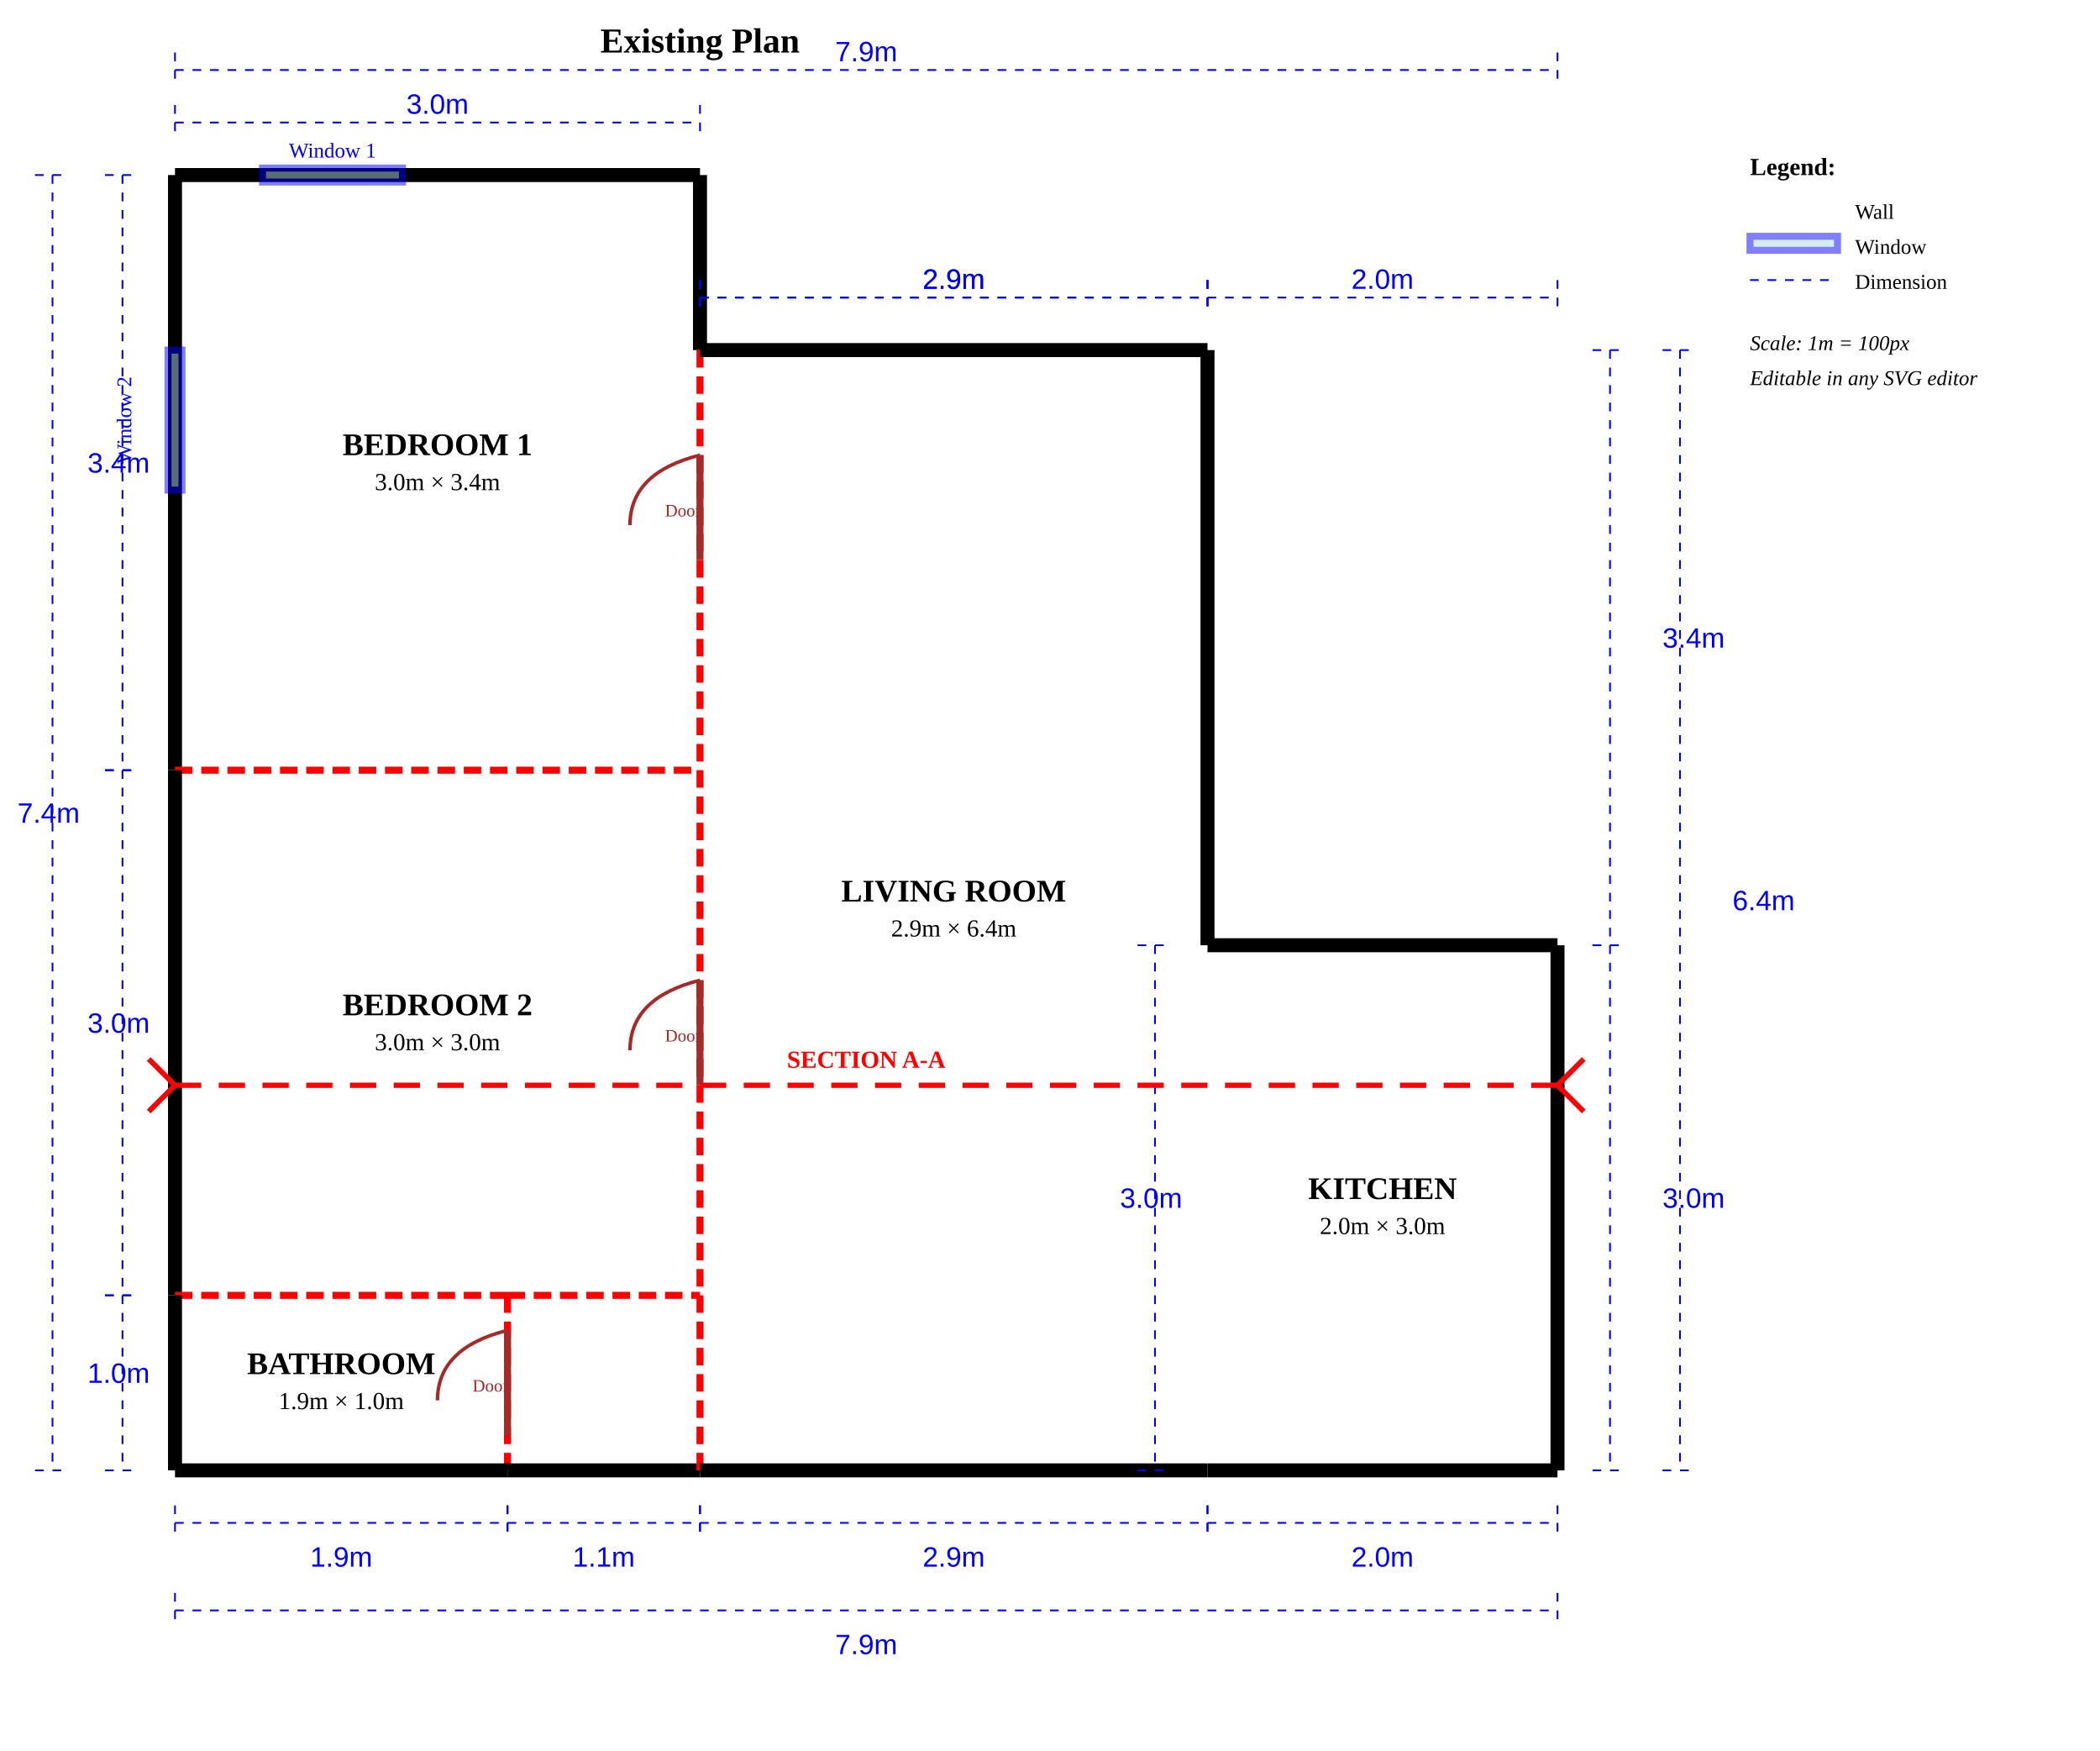
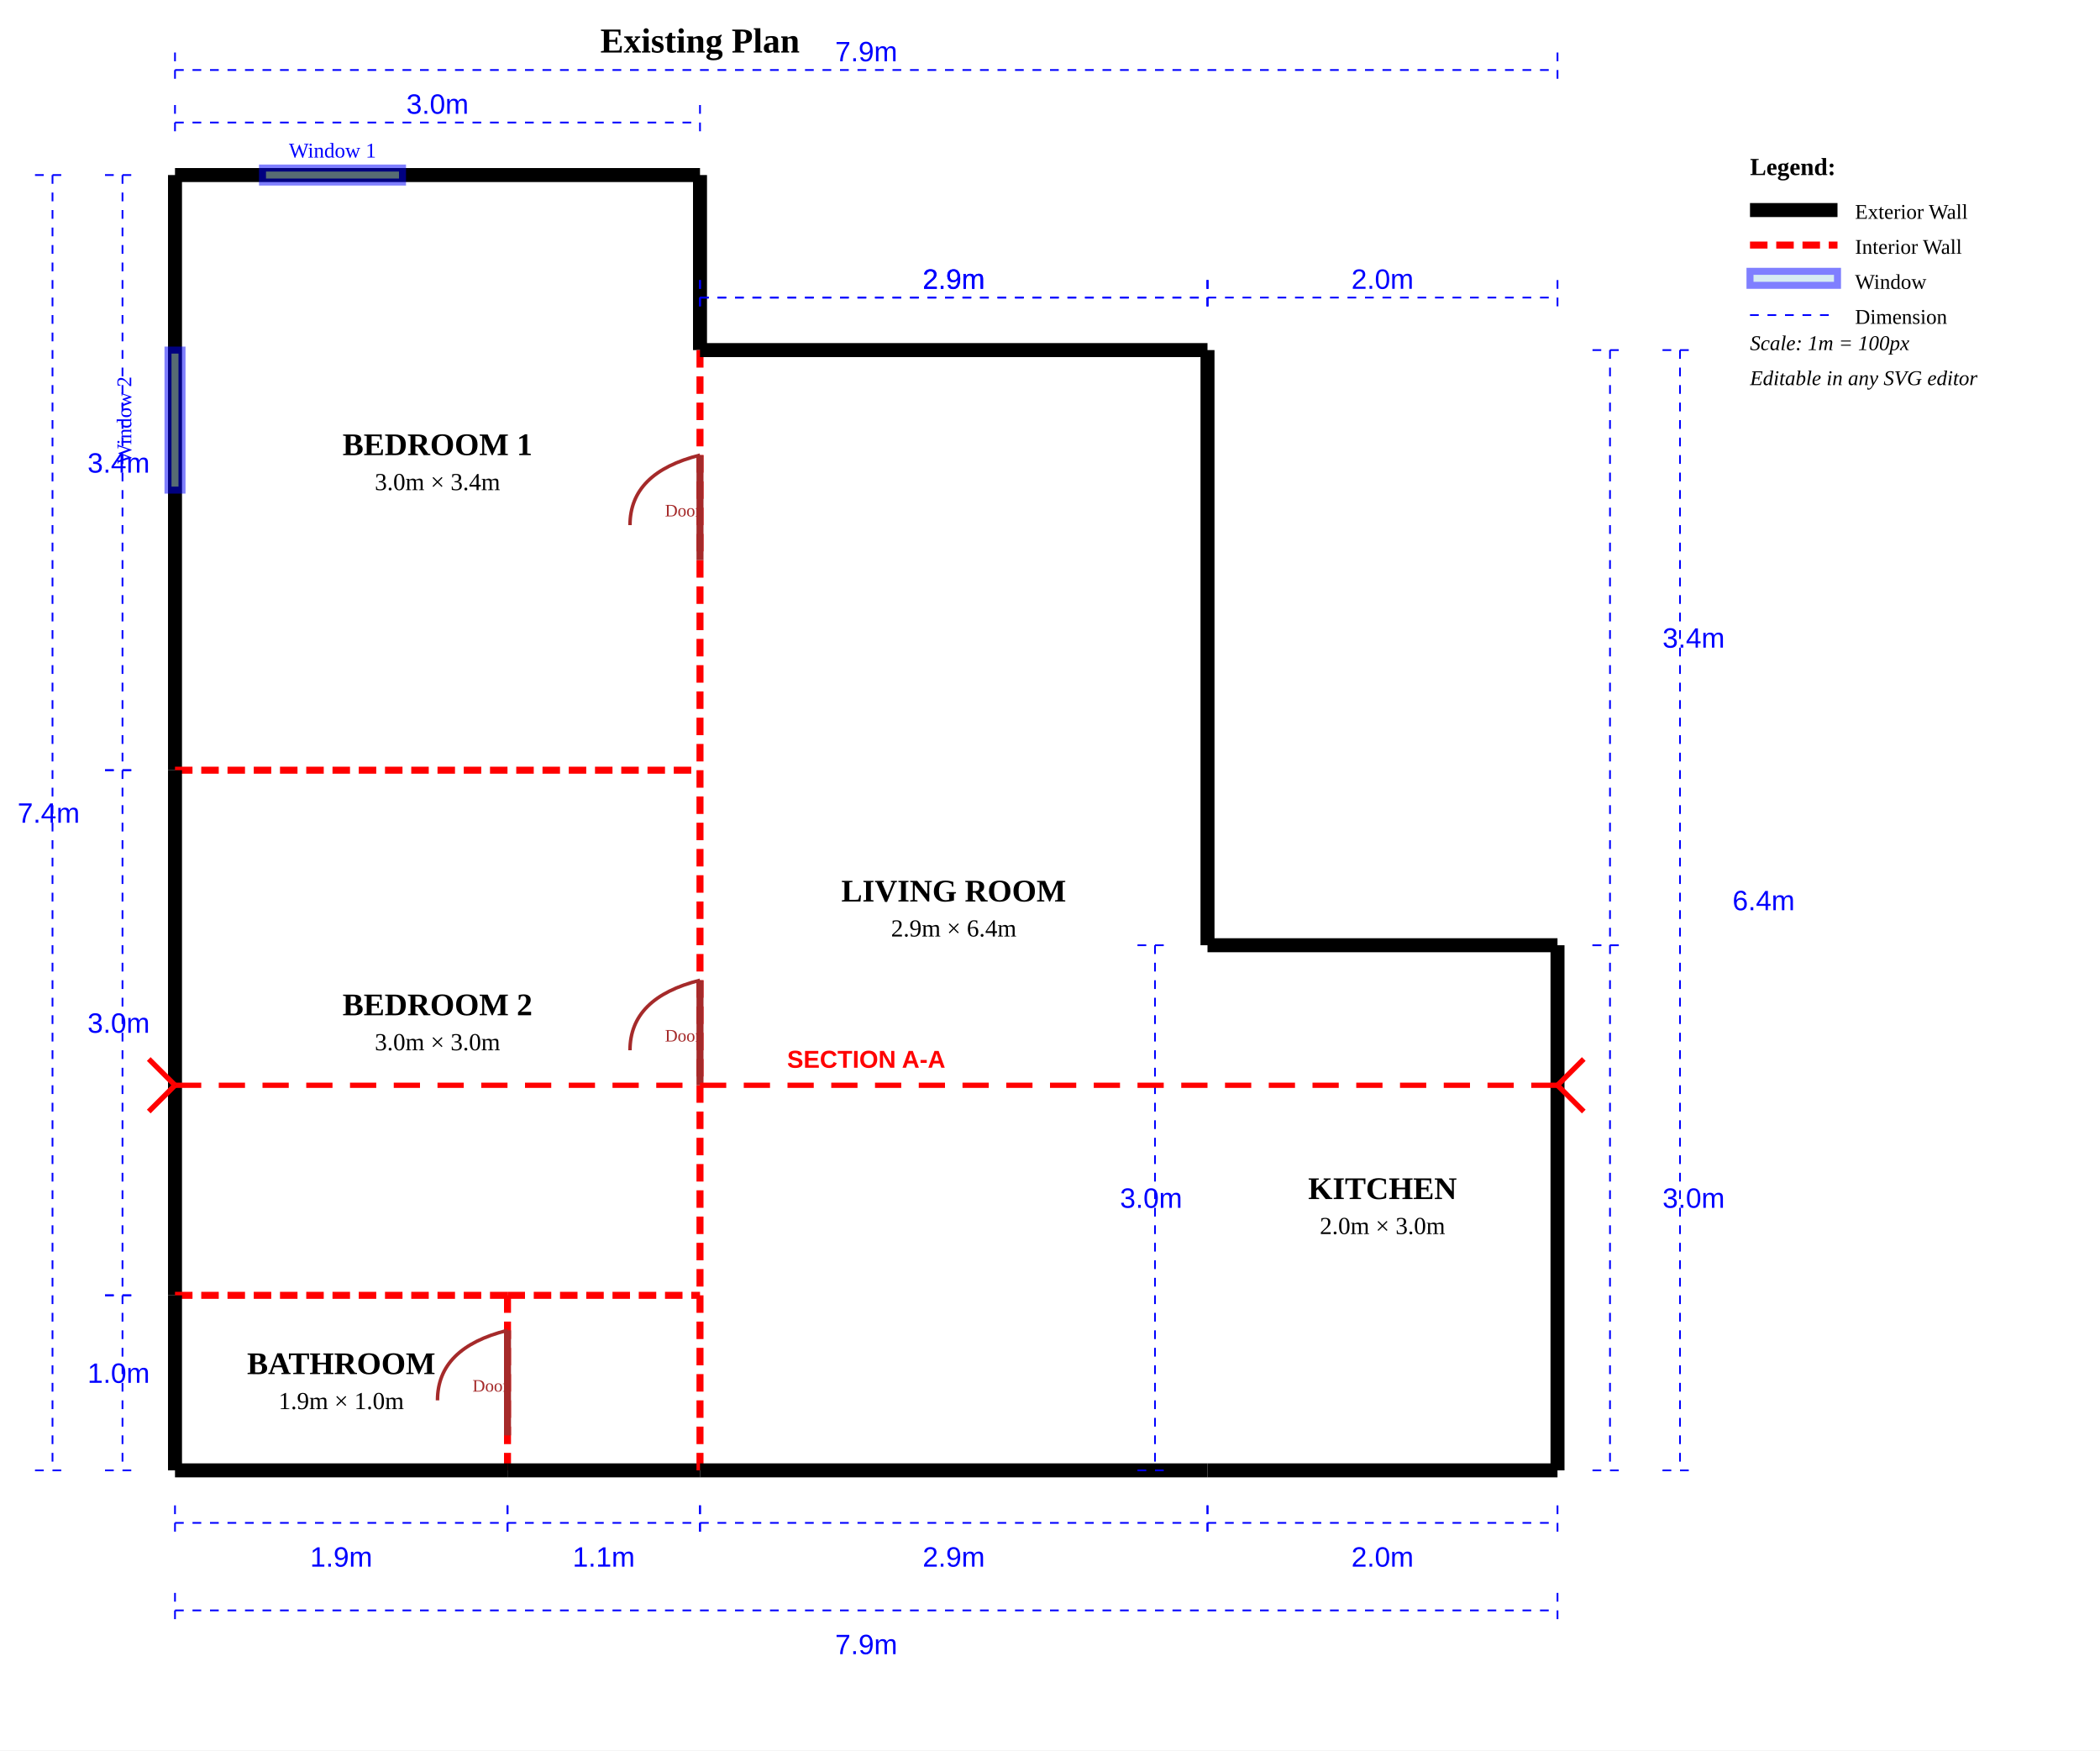
<svg xmlns="http://www.w3.org/2000/svg" width="1200" height="1000" viewBox="0 0 1200 1000">
  <defs>
    <style>
      .wall-exterior { stroke: black; stroke-width: 8; fill: none; }
      .wall-interior { stroke: red; stroke-width: 4; fill: none; stroke-dasharray: 10,5; }
      .dimension-line { stroke: blue; stroke-width: 1; fill: none; stroke-dasharray: 5,5; }
      .dimension-text { fill: blue; font-family: Arial; font-size: 16px; }
      .window { stroke: blue; stroke-width: 4; fill: lightblue; opacity: 0.5; }
      .door { stroke: brown; stroke-width: 4; fill: none; }
      .door-arc { stroke: brown; stroke-width: 2; fill: none; }
+       .section-cut { stroke: red; stroke-width: 3; fill: none; stroke-dasharray: 15,10; }
+       .section-arrow { stroke: red; stroke-width: 3; fill: none; }
+       .section-label { fill: red; font-family: Arial; font-size: 14px; font-weight: bold; }
    </style>
  </defs>
  <rect width="1200" height="1000" fill="white" />
  <text x="400" y="30" text-anchor="middle" font-size="20" font-weight="bold">Existing Plan</text>
  <line x1="100" y1="100" x2="400" y2="100" class="wall-exterior" />
  <line x1="100" y1="100" x2="100" y2="440" class="wall-exterior" />
  <line x1="400" y1="100" x2="400" y2="200" class="wall-exterior" />
  <line x1="400" y1="200" x2="400" y2="440" class="wall-interior" />
  <line x1="100" y1="440" x2="400" y2="440" class="wall-interior" />
  <line x1="100" y1="440" x2="100" y2="740" class="wall-exterior" />
  <line x1="400" y1="440" x2="400" y2="740" class="wall-interior" />
  <line x1="100" y1="740" x2="290" y2="740" class="wall-interior" />
  <line x1="290" y1="740" x2="400" y2="740" class="wall-interior" />
  <line x1="100" y1="740" x2="100" y2="840" class="wall-exterior" />
  <line x1="290" y1="740" x2="290" y2="840" class="wall-interior" />
  <line x1="100" y1="840" x2="290" y2="840" class="wall-exterior" />
  <line x1="290" y1="840" x2="400" y2="840" class="wall-exterior" />
  <line x1="400" y1="740" x2="400" y2="840" class="wall-interior" />
  <line x1="400" y1="200" x2="690" y2="200" class="wall-exterior" />
  <line x1="690" y1="200" x2="690" y2="540" class="wall-exterior" />
  <line x1="400" y1="840" x2="690" y2="840" class="wall-exterior" />
  <line x1="690" y1="540" x2="890" y2="540" class="wall-exterior" />
  <line x1="890" y1="540" x2="890" y2="840" class="wall-exterior" />
  <line x1="690" y1="840" x2="890" y2="840" class="wall-exterior" />
  <line x1="100" y1="70" x2="400" y2="70" class="dimension-line" />
  <line x1="100" y1="60" x2="100" y2="80" class="dimension-line" />
  <line x1="400" y1="60" x2="400" y2="80" class="dimension-line" />
  <text x="250" y="65" class="dimension-text" text-anchor="middle">3.0m</text>
  <line x1="400" y1="170" x2="690" y2="170" class="dimension-line" />
  <line x1="400" y1="160" x2="400" y2="180" class="dimension-line" />
  <line x1="690" y1="160" x2="690" y2="180" class="dimension-line" />
  <text x="545" y="165" class="dimension-text" text-anchor="middle">2.9m</text>
  <line x1="690" y1="170" x2="890" y2="170" class="dimension-line" />
  <line x1="690" y1="160" x2="690" y2="180" class="dimension-line" />
  <line x1="890" y1="160" x2="890" y2="180" class="dimension-line" />
  <text x="790" y="165" class="dimension-text" text-anchor="middle">2.0m</text>
  <line x1="100" y1="40" x2="890" y2="40" class="dimension-line" />
  <line x1="100" y1="30" x2="100" y2="50" class="dimension-line" />
  <line x1="890" y1="30" x2="890" y2="50" class="dimension-line" />
  <text x="495" y="35" class="dimension-text" text-anchor="middle">7.9m</text>
  <line x1="70" y1="100" x2="70" y2="440" class="dimension-line" />
  <line x1="60" y1="100" x2="80" y2="100" class="dimension-line" />
  <line x1="60" y1="440" x2="80" y2="440" class="dimension-line" />
  <text x="50" y="270" class="dimension-text">3.4m</text>
  <line x1="30" y1="100" x2="30" y2="840" class="dimension-line" />
  <line x1="20" y1="100" x2="40" y2="100" class="dimension-line" />
  <line x1="20" y1="840" x2="40" y2="840" class="dimension-line" />
  <text x="10" y="470" class="dimension-text">7.4m</text>
  <line x1="400" y1="170" x2="690" y2="170" class="dimension-line" />
  <line x1="400" y1="160" x2="400" y2="180" class="dimension-line" />
  <line x1="690" y1="160" x2="690" y2="180" class="dimension-line" />
  <text x="545" y="165" class="dimension-text" text-anchor="middle">2.9m</text>
  <line x1="70" y1="440" x2="70" y2="740" class="dimension-line" />
  <line x1="60" y1="440" x2="80" y2="440" class="dimension-line" />
  <line x1="60" y1="740" x2="80" y2="740" class="dimension-line" />
  <text x="50" y="590" class="dimension-text">3.0m</text>
  <line x1="100" y1="870" x2="290" y2="870" class="dimension-line" />
  <line x1="100" y1="860" x2="100" y2="880" class="dimension-line" />
  <line x1="290" y1="860" x2="290" y2="880" class="dimension-line" />
  <text x="195" y="895" class="dimension-text" text-anchor="middle">1.9m</text>
  <line x1="70" y1="740" x2="70" y2="840" class="dimension-line" />
  <line x1="60" y1="740" x2="80" y2="740" class="dimension-line" />
  <line x1="60" y1="840" x2="80" y2="840" class="dimension-line" />
  <text x="50" y="790" class="dimension-text">1.0m</text>
  <line x1="290" y1="870" x2="400" y2="870" class="dimension-line" />
  <line x1="290" y1="860" x2="290" y2="880" class="dimension-line" />
  <line x1="400" y1="860" x2="400" y2="880" class="dimension-line" />
  <text x="345" y="895" class="dimension-text" text-anchor="middle">1.1m</text>
  <line x1="400" y1="870" x2="690" y2="870" class="dimension-line" />
  <line x1="400" y1="860" x2="400" y2="880" class="dimension-line" />
  <line x1="690" y1="860" x2="690" y2="880" class="dimension-line" />
  <text x="545" y="895" class="dimension-text" text-anchor="middle">2.9m</text>
  <line x1="690" y1="870" x2="890" y2="870" class="dimension-line" />
  <line x1="690" y1="860" x2="690" y2="880" class="dimension-line" />
  <line x1="890" y1="860" x2="890" y2="880" class="dimension-line" />
  <text x="790" y="895" class="dimension-text" text-anchor="middle">2.0m</text>
  <line x1="920" y1="200" x2="920" y2="540" class="dimension-line" />
  <line x1="910" y1="200" x2="930" y2="200" class="dimension-line" />
  <line x1="910" y1="540" x2="930" y2="540" class="dimension-line" />
  <text x="950" y="370" class="dimension-text">3.4m</text>
  <line x1="920" y1="540" x2="920" y2="840" class="dimension-line" />
  <line x1="910" y1="540" x2="930" y2="540" class="dimension-line" />
  <line x1="910" y1="840" x2="930" y2="840" class="dimension-line" />
  <text x="950" y="690" class="dimension-text">3.0m</text>
  <line x1="960" y1="200" x2="960" y2="840" class="dimension-line" />
  <line x1="950" y1="200" x2="970" y2="200" class="dimension-line" />
  <line x1="950" y1="840" x2="970" y2="840" class="dimension-line" />
  <text x="990" y="520" class="dimension-text">6.4m</text>
  <line x1="660" y1="540" x2="660" y2="840" class="dimension-line" />
  <line x1="650" y1="540" x2="670" y2="540" class="dimension-line" />
  <line x1="650" y1="840" x2="670" y2="840" class="dimension-line" />
  <text x="640" y="690" class="dimension-text">3.0m</text>
  <line x1="100" y1="920" x2="890" y2="920" class="dimension-line" />
  <line x1="100" y1="910" x2="100" y2="930" class="dimension-line" />
  <line x1="890" y1="910" x2="890" y2="930" class="dimension-line" />
  <text x="495" y="945" class="dimension-text" text-anchor="middle">7.9m</text>
  <rect x="150" y="96" width="80" height="8" class="window" />
  <text x="190" y="90" font-size="12" fill="blue" text-anchor="middle">Window 1</text>
  <rect x="96" y="200" width="8" height="80" class="window" />
  <text x="75" y="240" font-size="12" fill="blue" text-anchor="middle" transform="rotate(-90 75 240)">Window 2</text>
  <line x1="290" y1="760" x2="290" y2="820" class="door" />
  <path d="M 290 760 Q 250 770 250 800" class="door-arc" />
  <text x="270" y="795" font-size="10" fill="brown">Door</text>
  <line x1="400" y1="260" x2="400" y2="320" class="door" />
  <path d="M 400 260 Q 360 270 360 300" class="door-arc" />
  <text x="380" y="295" font-size="10" fill="brown">Door</text>
  <line x1="400" y1="560" x2="400" y2="620" class="door" />
  <path d="M 400 560 Q 360 570 360 600" class="door-arc" />
  <text x="380" y="595" font-size="10" fill="brown">Door</text>
  <text x="250" y="260" font-size="18" font-weight="bold" text-anchor="middle">BEDROOM 1</text>
  <text x="250" y="280" font-size="14" text-anchor="middle">3.0m × 3.4m</text>
  <text x="250" y="580" font-size="18" font-weight="bold" text-anchor="middle">BEDROOM 2</text>
  <text x="250" y="600" font-size="14" text-anchor="middle">3.0m × 3.0m</text>
  <text x="195" y="785" font-size="18" font-weight="bold" text-anchor="middle">BATHROOM</text>
  <text x="195" y="805" font-size="14" text-anchor="middle">1.9m × 1.0m</text>
  <text x="545" y="515" font-size="18" font-weight="bold" text-anchor="middle">LIVING ROOM</text>
  <text x="545" y="535" font-size="14" text-anchor="middle">2.9m × 6.4m</text>
  <text x="790" y="685" font-size="18" font-weight="bold" text-anchor="middle">KITCHEN</text>
  <text x="790" y="705" font-size="14" text-anchor="middle">2.0m × 3.0m</text>
  <text x="1000" y="100" font-size="14" font-weight="bold">Legend:</text>
-   <line x1="1000" y1="120" x2="1050" y2="120" class="wall" />
-   <text x="1060" y="125" font-size="12">Wall</text>
-   <rect x="1000" y="135" width="50" height="8" class="window" />
-   <text x="1060" y="145" font-size="12">Window</text>
-   <line x1="1000" y1="160" x2="1050" y2="160" class="dimension-line" />
-   <text x="1060" y="165" font-size="12">Dimension</text>
+   <line x1="1000" y1="120" x2="1050" y2="120" class="wall-exterior" />
+   <text x="1060" y="125" font-size="12">Exterior Wall</text>
+   <line x1="1000" y1="140" x2="1050" y2="140" class="wall-interior" />
+   <text x="1060" y="145" font-size="12">Interior Wall</text>
+   <rect x="1000" y="155" width="50" height="8" class="window" />
+   <text x="1060" y="165" font-size="12">Window</text>
+   <line x1="1000" y1="180" x2="1050" y2="180" class="dimension-line" />
+   <text x="1060" y="185" font-size="12">Dimension</text>
  <text x="1000" y="200" font-size="12" font-style="italic">Scale: 1m = 100px</text>
  <text x="1000" y="220" font-size="12" font-style="italic">Editable in any SVG editor</text>
-   <line x1="100" y1="620" x2="890" y2="620" stroke="red" stroke-width="3" stroke-dasharray="15,10" />
-   <path d="M 100 620 L 85 605 M 100 620 L 85 635" stroke="red" stroke-width="3" fill="none" />
-   <path d="M 890 620 L 905 605 M 890 620 L 905 635" stroke="red" stroke-width="3" fill="none" />
-   <text x="495" y="610" font-size="14" fill="red" font-weight="bold" text-anchor="middle">SECTION A-A</text>
+   <line x1="100" y1="620" x2="890" y2="620" class="section-cut" />
+   <path d="M 100 620 L 85 605 M 100 620 L 85 635" class="section-arrow" />
+   <path d="M 890 620 L 905 605 M 890 620 L 905 635" class="section-arrow" />
+   <text x="495" y="610" class="section-label" text-anchor="middle">SECTION A-A</text>
</svg>
